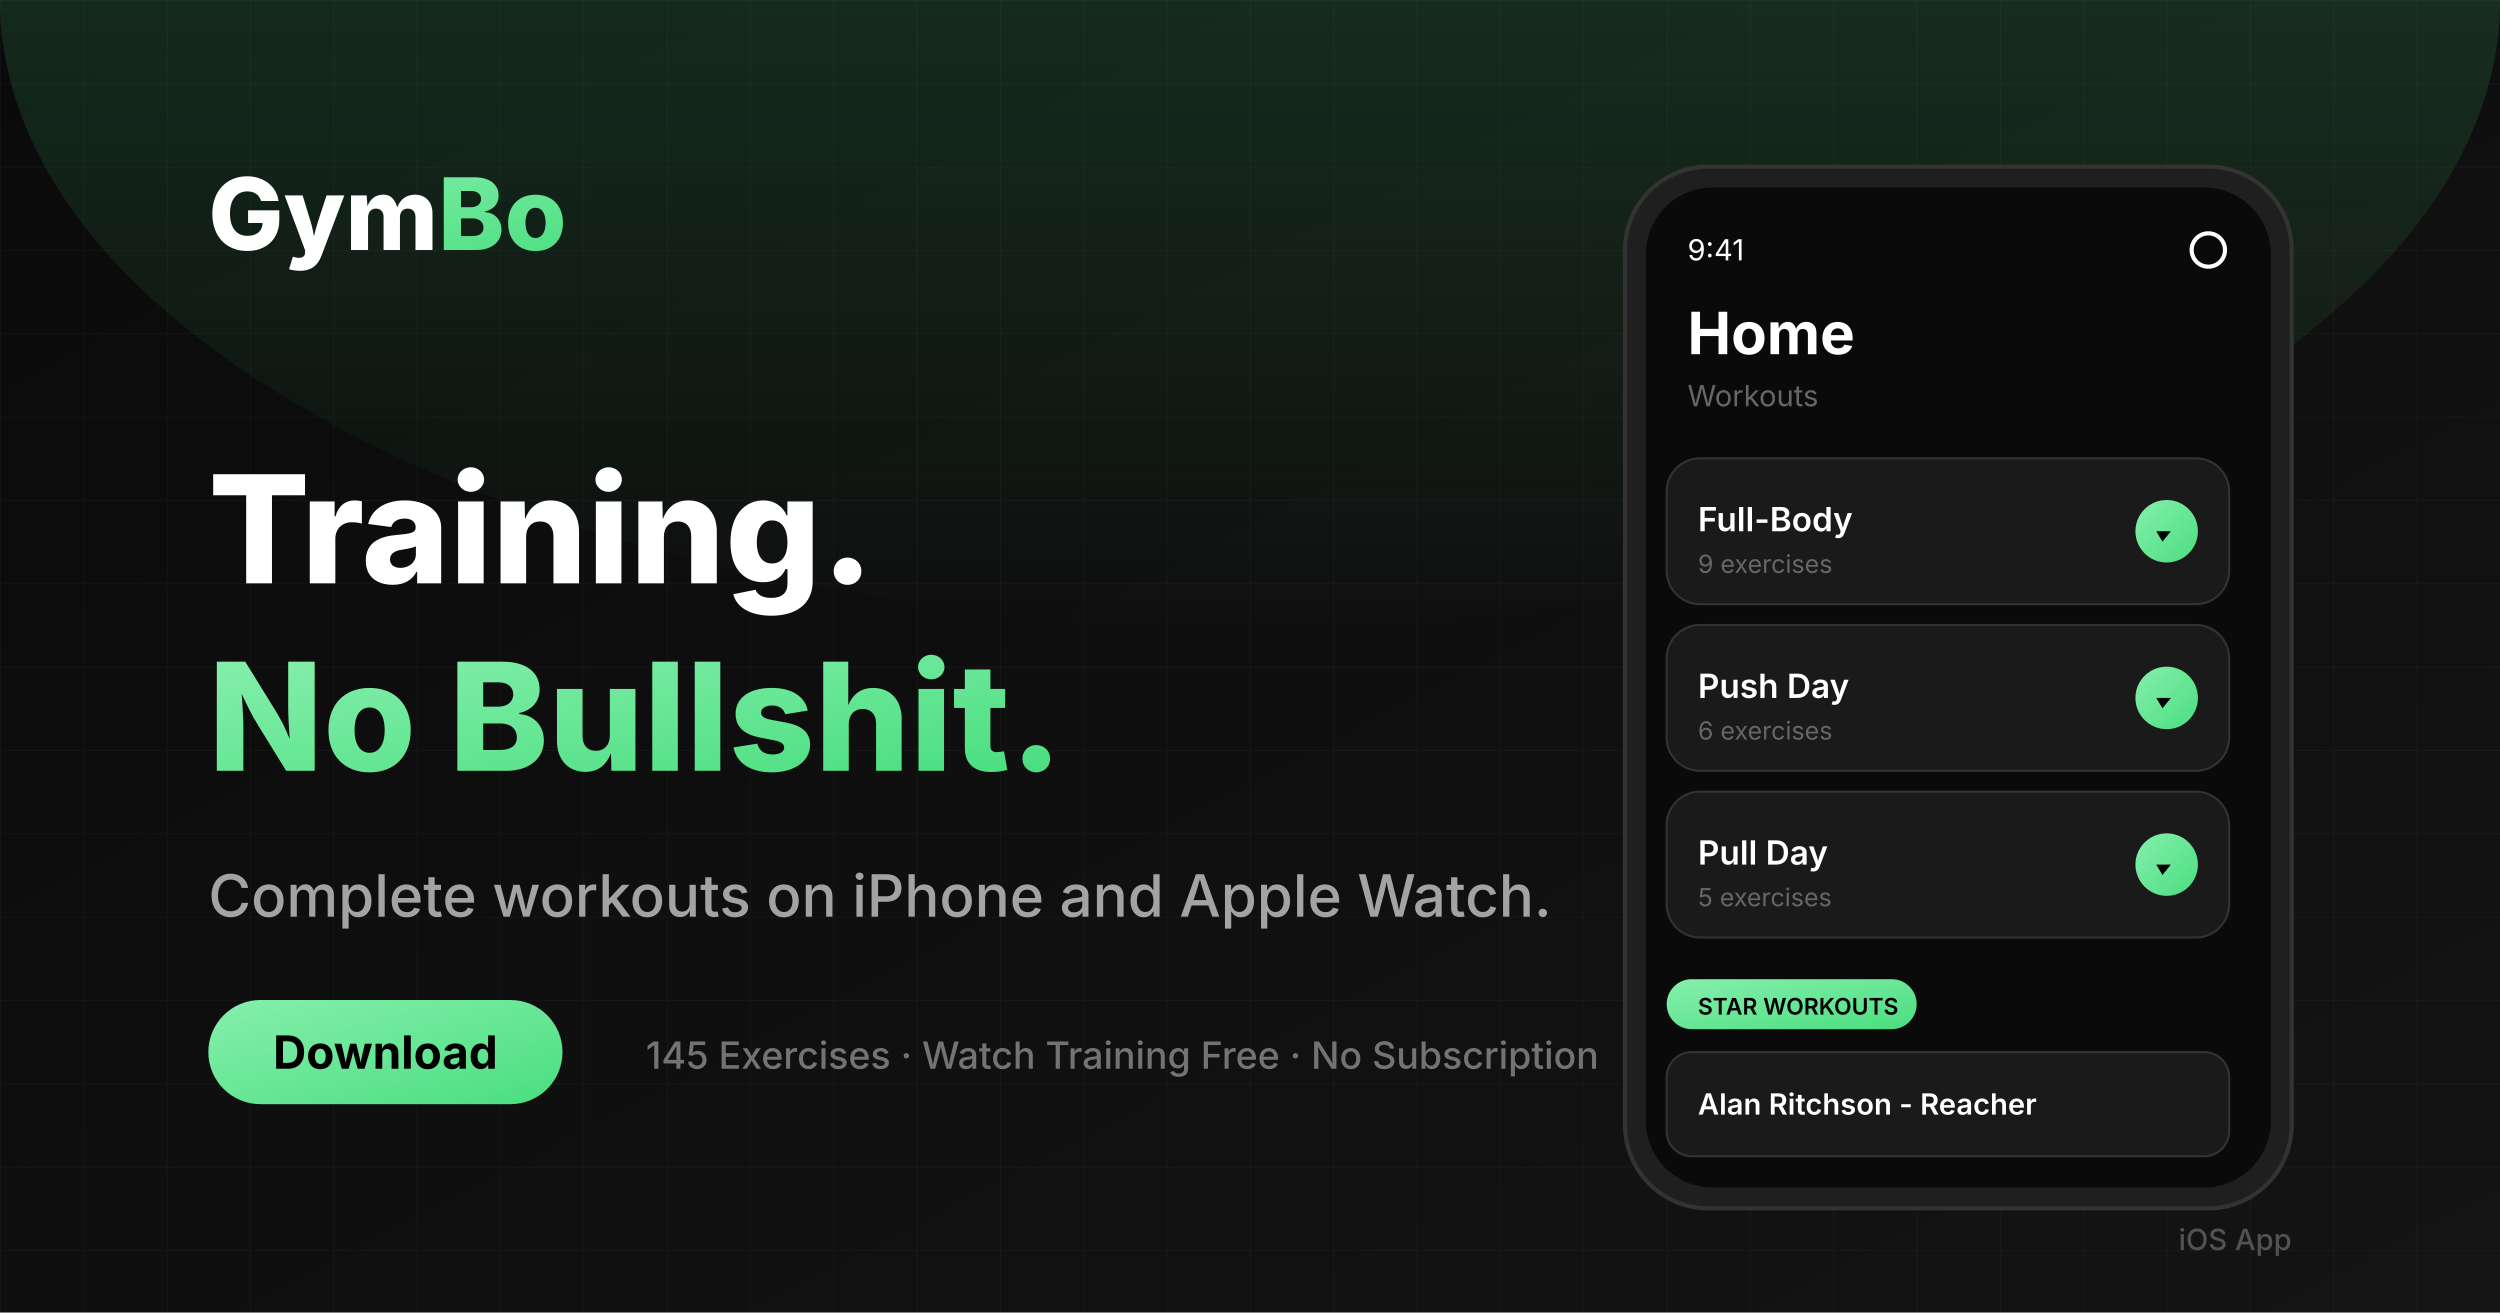
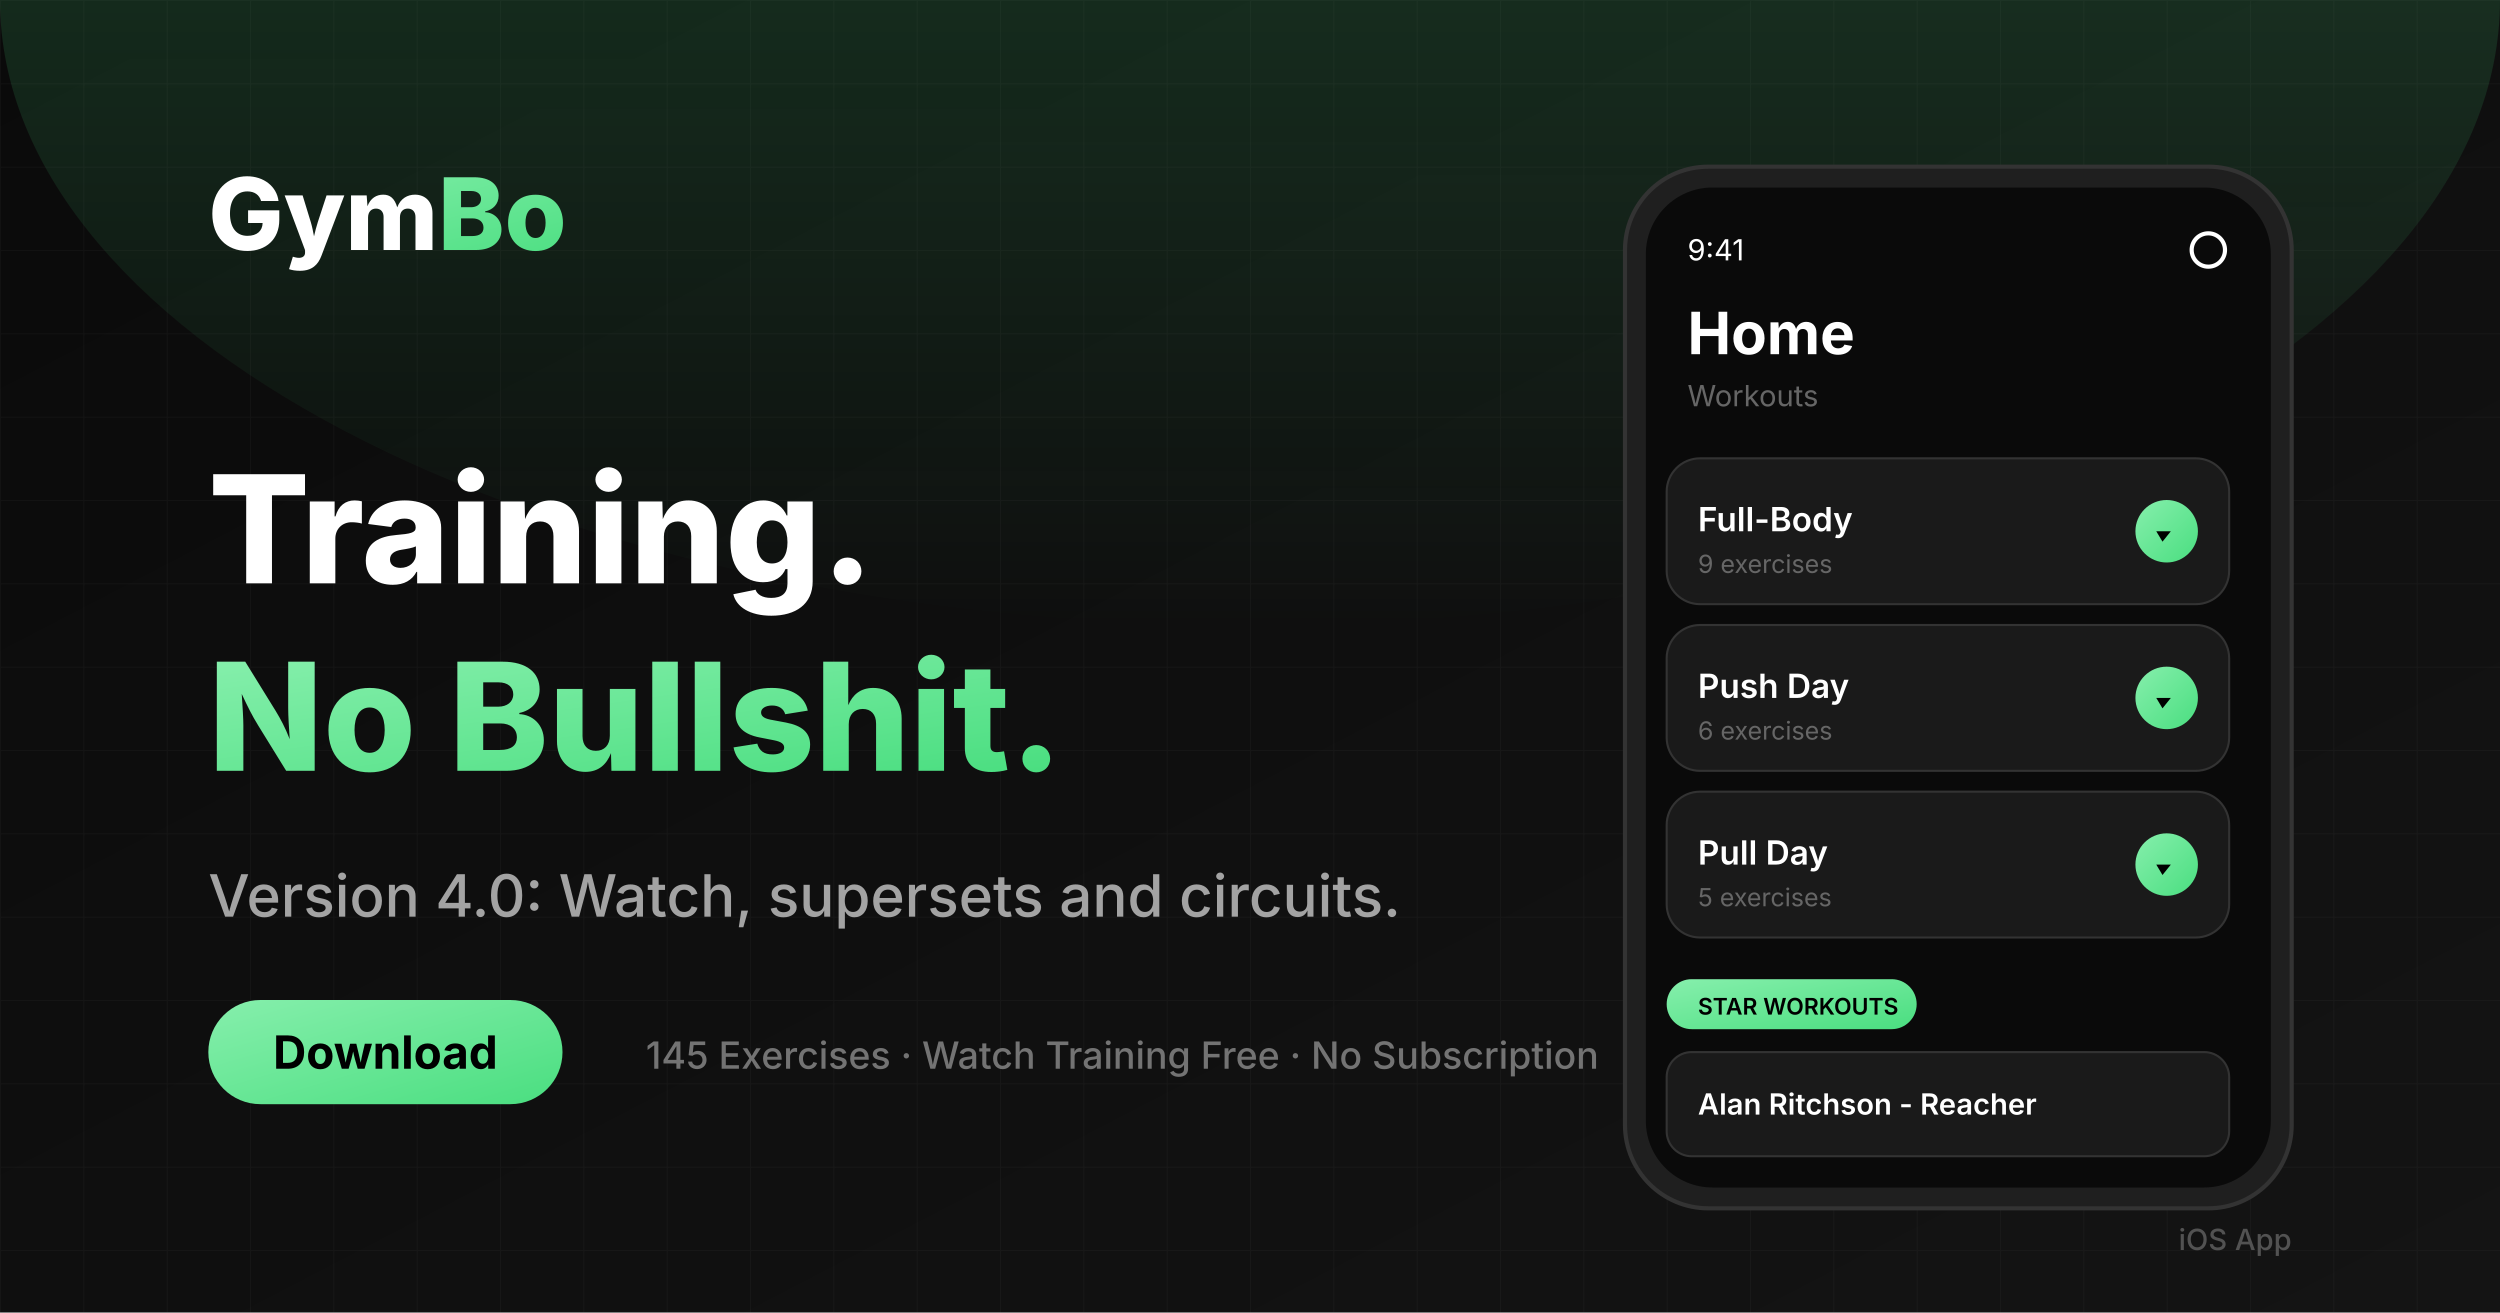
<svg xmlns="http://www.w3.org/2000/svg" viewBox="0 0 1200 630" width="1200" height="630">
  <defs>
    <linearGradient id="bgGrad" x1="0%" y1="0%" x2="100%" y2="100%">
      <stop offset="0%" style="stop-color:#0A0A0A" />
      <stop offset="100%" style="stop-color:#141414" />
    </linearGradient>
    <linearGradient id="accentGrad" x1="0%" y1="0%" x2="100%" y2="100%">
      <stop offset="0%" style="stop-color:#86EFAC" />
      <stop offset="100%" style="stop-color:#4ADE80" />
    </linearGradient>
    <linearGradient id="glowGrad" x1="50%" y1="0%" x2="50%" y2="100%">
      <stop offset="0%" style="stop-color:#4ADE80;stop-opacity:0.3" />
      <stop offset="100%" style="stop-color:#4ADE80;stop-opacity:0" />
    </linearGradient>
  </defs>
  <rect width="1200" height="630" fill="url(#bgGrad)" />
  <ellipse cx="600" cy="0" rx="600" ry="300" fill="url(#glowGrad)" />
  <pattern id="grid" width="40" height="40" patternUnits="userSpaceOnUse">
    <path d="M 40 0 L 0 0 0 40" fill="none" stroke="rgba(255,255,255,0.03)" stroke-width="1" />
  </pattern>
  <rect width="1200" height="630" fill="url(#grid)" />
  <text x="100" y="120" font-family="Inter, -apple-system, sans-serif" font-size="48" font-weight="800" fill="#FFFFFF">Gym<tspan fill="url(#accentGrad)">Bo</tspan>
  </text>
  <text x="100" y="280" font-family="Inter, -apple-system, sans-serif" font-size="72" font-weight="800" fill="#FFFFFF">Training.</text>
  <text x="100" y="370" font-family="Inter, -apple-system, sans-serif" font-size="72" font-weight="800" fill="url(#accentGrad)">No Bullshit.</text>
-   <text x="100" y="440" font-family="Inter, -apple-system, sans-serif" font-size="28" font-weight="500" fill="#A3A3A3">Complete workouts on iPhone and Apple Watch.</text>
+   <text x="100" y="440" font-family="Inter, -apple-system, sans-serif" font-size="28" font-weight="500" fill="#A3A3A3">Version 4.0: Watch, supersets and circuits.</text>
  <rect x="100" y="480" width="170" height="50" rx="25" fill="url(#accentGrad)" />
  <text x="185" y="513" font-family="Inter, -apple-system, sans-serif" font-size="22" font-weight="700" fill="#000000" text-anchor="middle">Download</text>
  <text x="310" y="513" font-family="Inter, -apple-system, sans-serif" font-size="18" font-weight="500" fill="#737373">145 Exercises · Watch Training Free · No Subscription</text>
  <g transform="translate(780, 80)">
    <rect x="0" y="0" width="320" height="500" rx="40" fill="#1F1F1F" stroke="#333" stroke-width="2" />
    <rect x="10" y="10" width="300" height="480" rx="32" fill="#0A0A0A" />
    <text x="30" y="45" font-family="Inter, sans-serif" font-size="14" fill="#fff">9:41</text>
    <circle cx="280" cy="40" r="8" fill="none" stroke="#fff" stroke-width="2" />
    <text x="30" y="90" font-family="Inter, sans-serif" font-size="28" font-weight="700" fill="#fff">Home</text>
    <text x="30" y="115" font-family="Inter, sans-serif" font-size="14" fill="#666">Workouts</text>
    <rect x="20" y="140" width="270" height="70" rx="16" fill="#1a1a1a" stroke="#333" stroke-width="1" />
    <text x="35" y="175" font-family="Inter, sans-serif" font-size="16" font-weight="600" fill="#fff">Full-Body</text>
    <text x="35" y="195" font-family="Inter, sans-serif" font-size="12" fill="#666">9 exercises</text>
    <circle cx="260" cy="175" r="15" fill="url(#accentGrad)" />
    <path d="M255 175 L262 175 L258 180 Z" fill="#000" />
    <rect x="20" y="220" width="270" height="70" rx="16" fill="#1a1a1a" stroke="#333" stroke-width="1" />
    <text x="35" y="255" font-family="Inter, sans-serif" font-size="16" font-weight="600" fill="#fff">Push Day</text>
    <text x="35" y="275" font-family="Inter, sans-serif" font-size="12" fill="#666">6 exercises</text>
    <circle cx="260" cy="255" r="15" fill="url(#accentGrad)" />
    <path d="M255 255 L262 255 L258 260 Z" fill="#000" />
    <rect x="20" y="300" width="270" height="70" rx="16" fill="#1a1a1a" stroke="#333" stroke-width="1" />
    <text x="35" y="335" font-family="Inter, sans-serif" font-size="16" font-weight="600" fill="#fff">Pull Day</text>
    <text x="35" y="355" font-family="Inter, sans-serif" font-size="12" fill="#666">5 exercises</text>
    <circle cx="260" cy="335" r="15" fill="url(#accentGrad)" />
    <path d="M255 335 L262 335 L258 340 Z" fill="#000" />
    <rect x="20" y="390" width="120" height="24" rx="12" fill="url(#accentGrad)" />
    <text x="35" y="407" font-family="Inter, sans-serif" font-size="11" font-weight="600" fill="#000">STAR WORKOUTS</text>
    <rect x="20" y="425" width="270" height="50" rx="12" fill="#1a1a1a" stroke="#333" stroke-width="1" />
    <text x="35" y="455" font-family="Inter, sans-serif" font-size="14" font-weight="600" fill="#fff">Alan Ritchson - Reacher</text>
  </g>
  <text x="1100" y="600" font-family="Inter, -apple-system, sans-serif" font-size="14" font-weight="500" fill="#525252" text-anchor="end">iOS App</text>
</svg>
